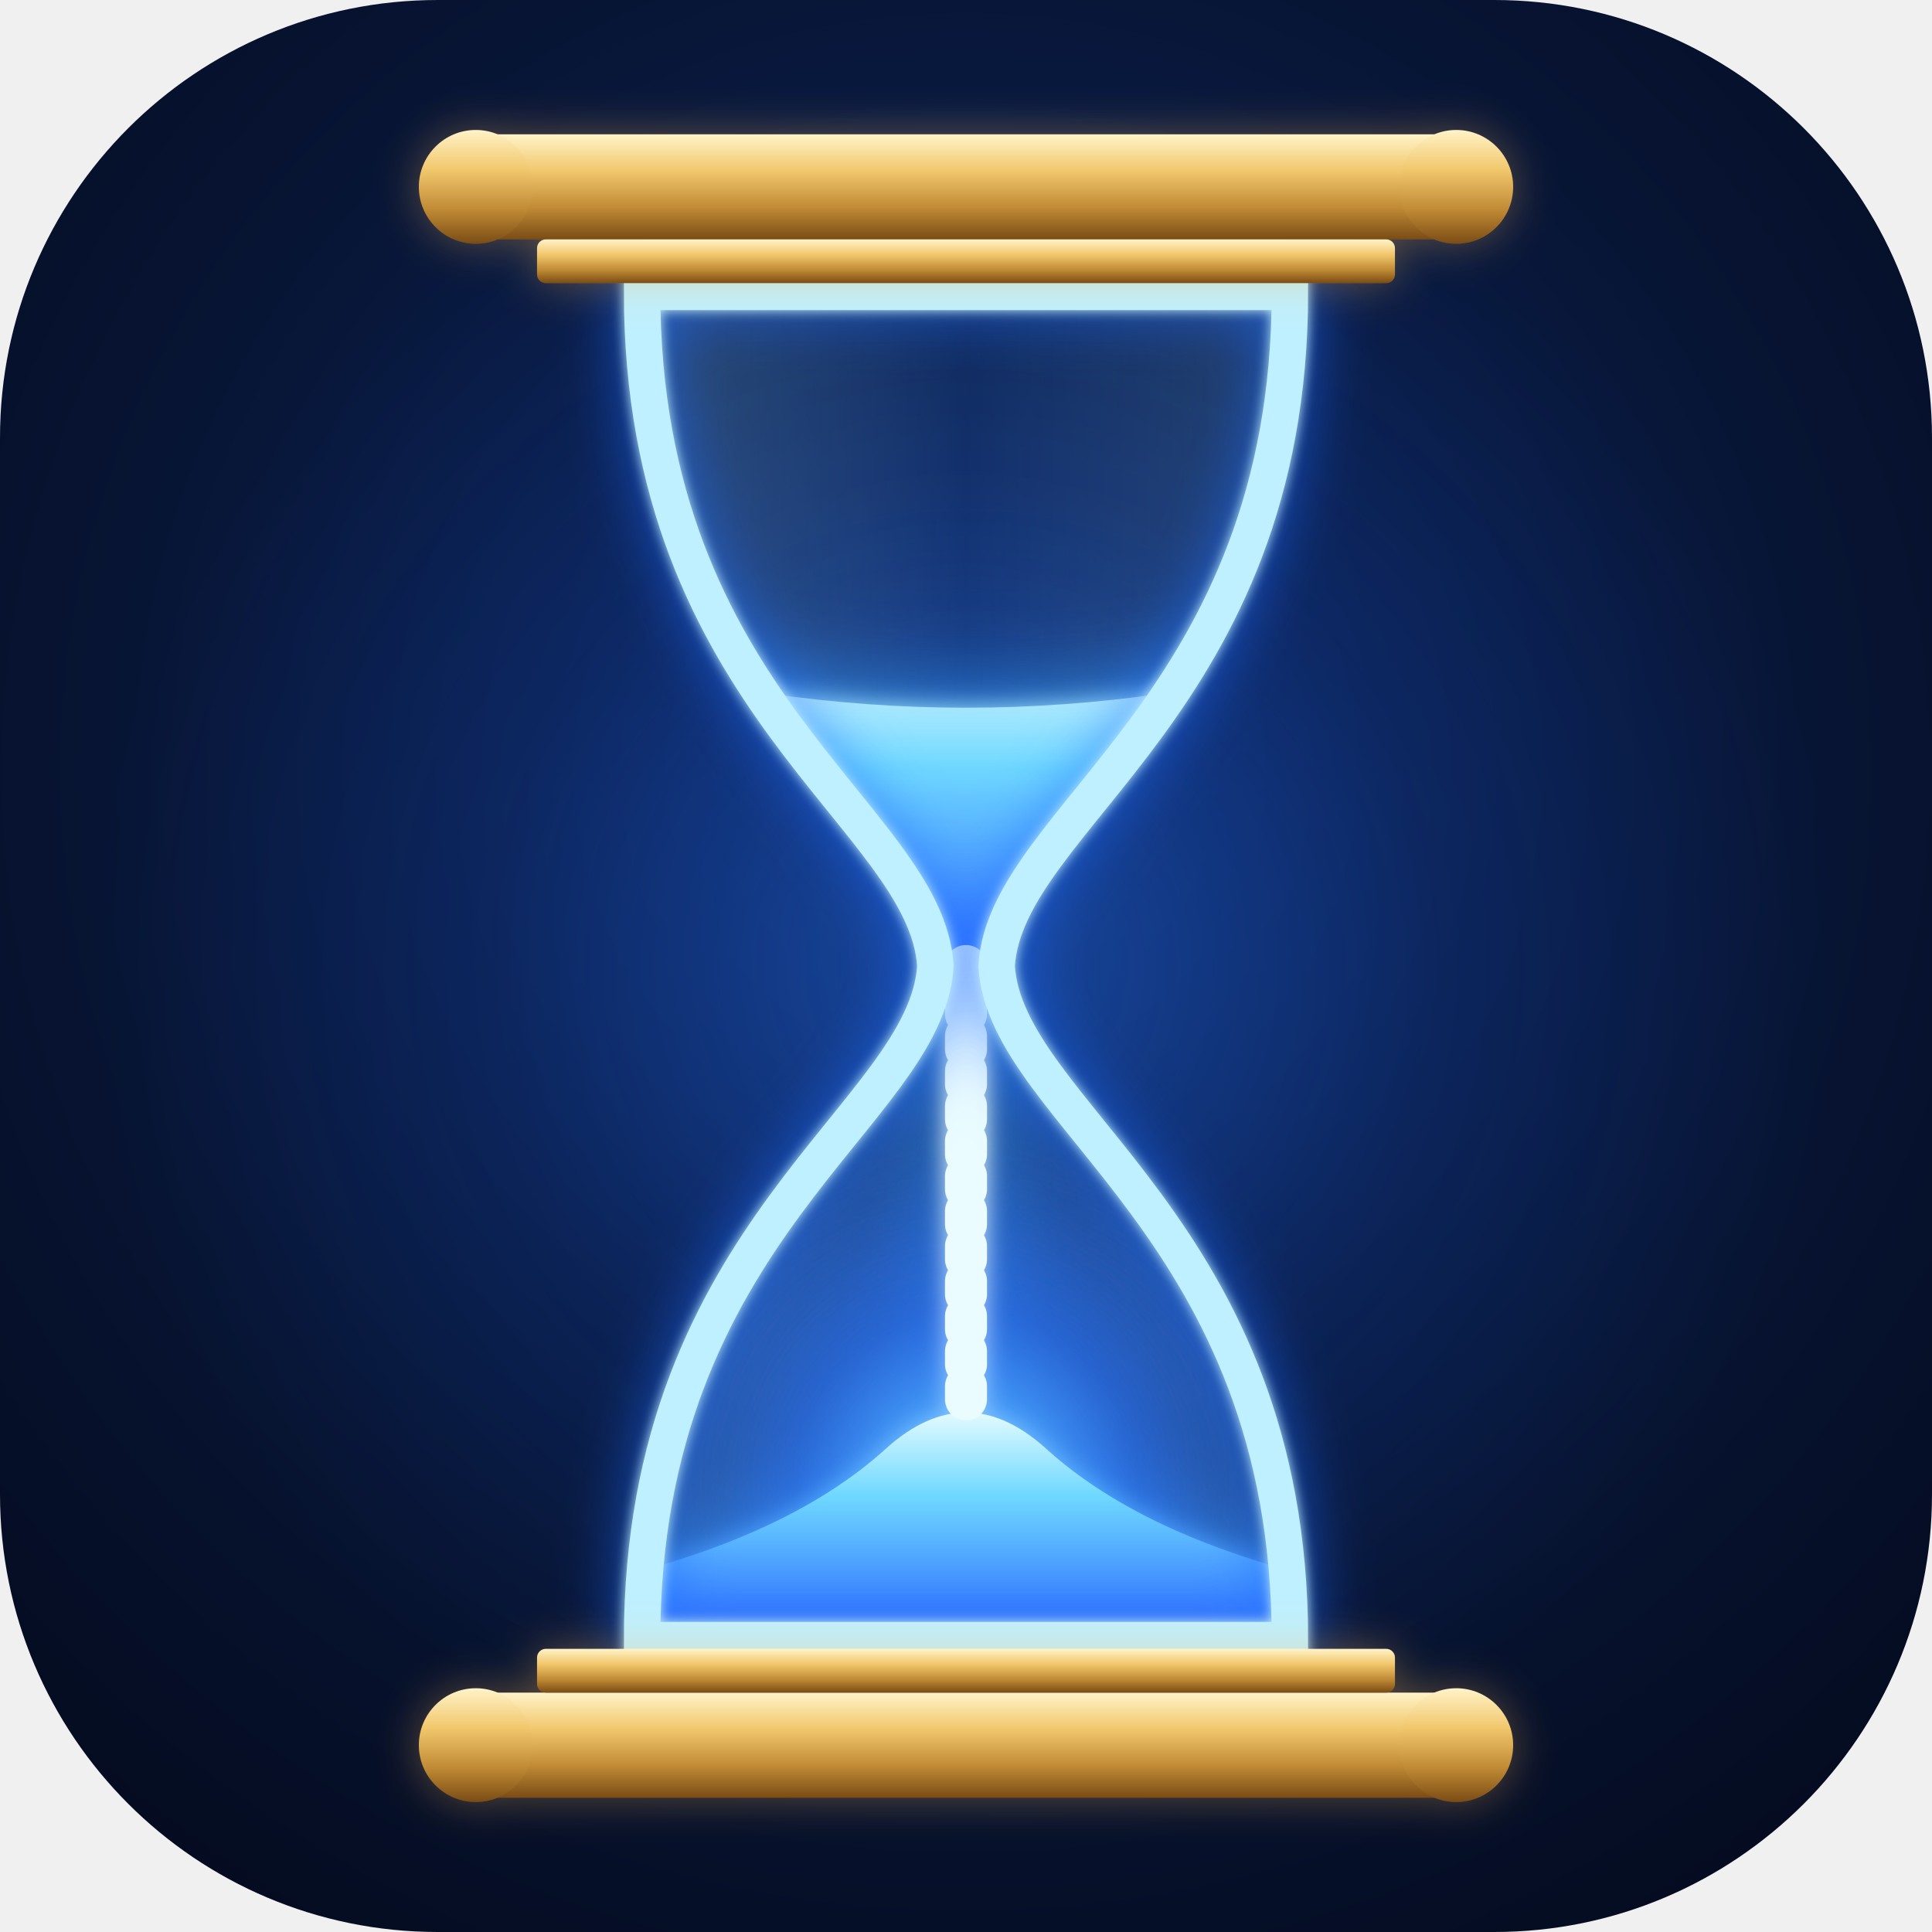
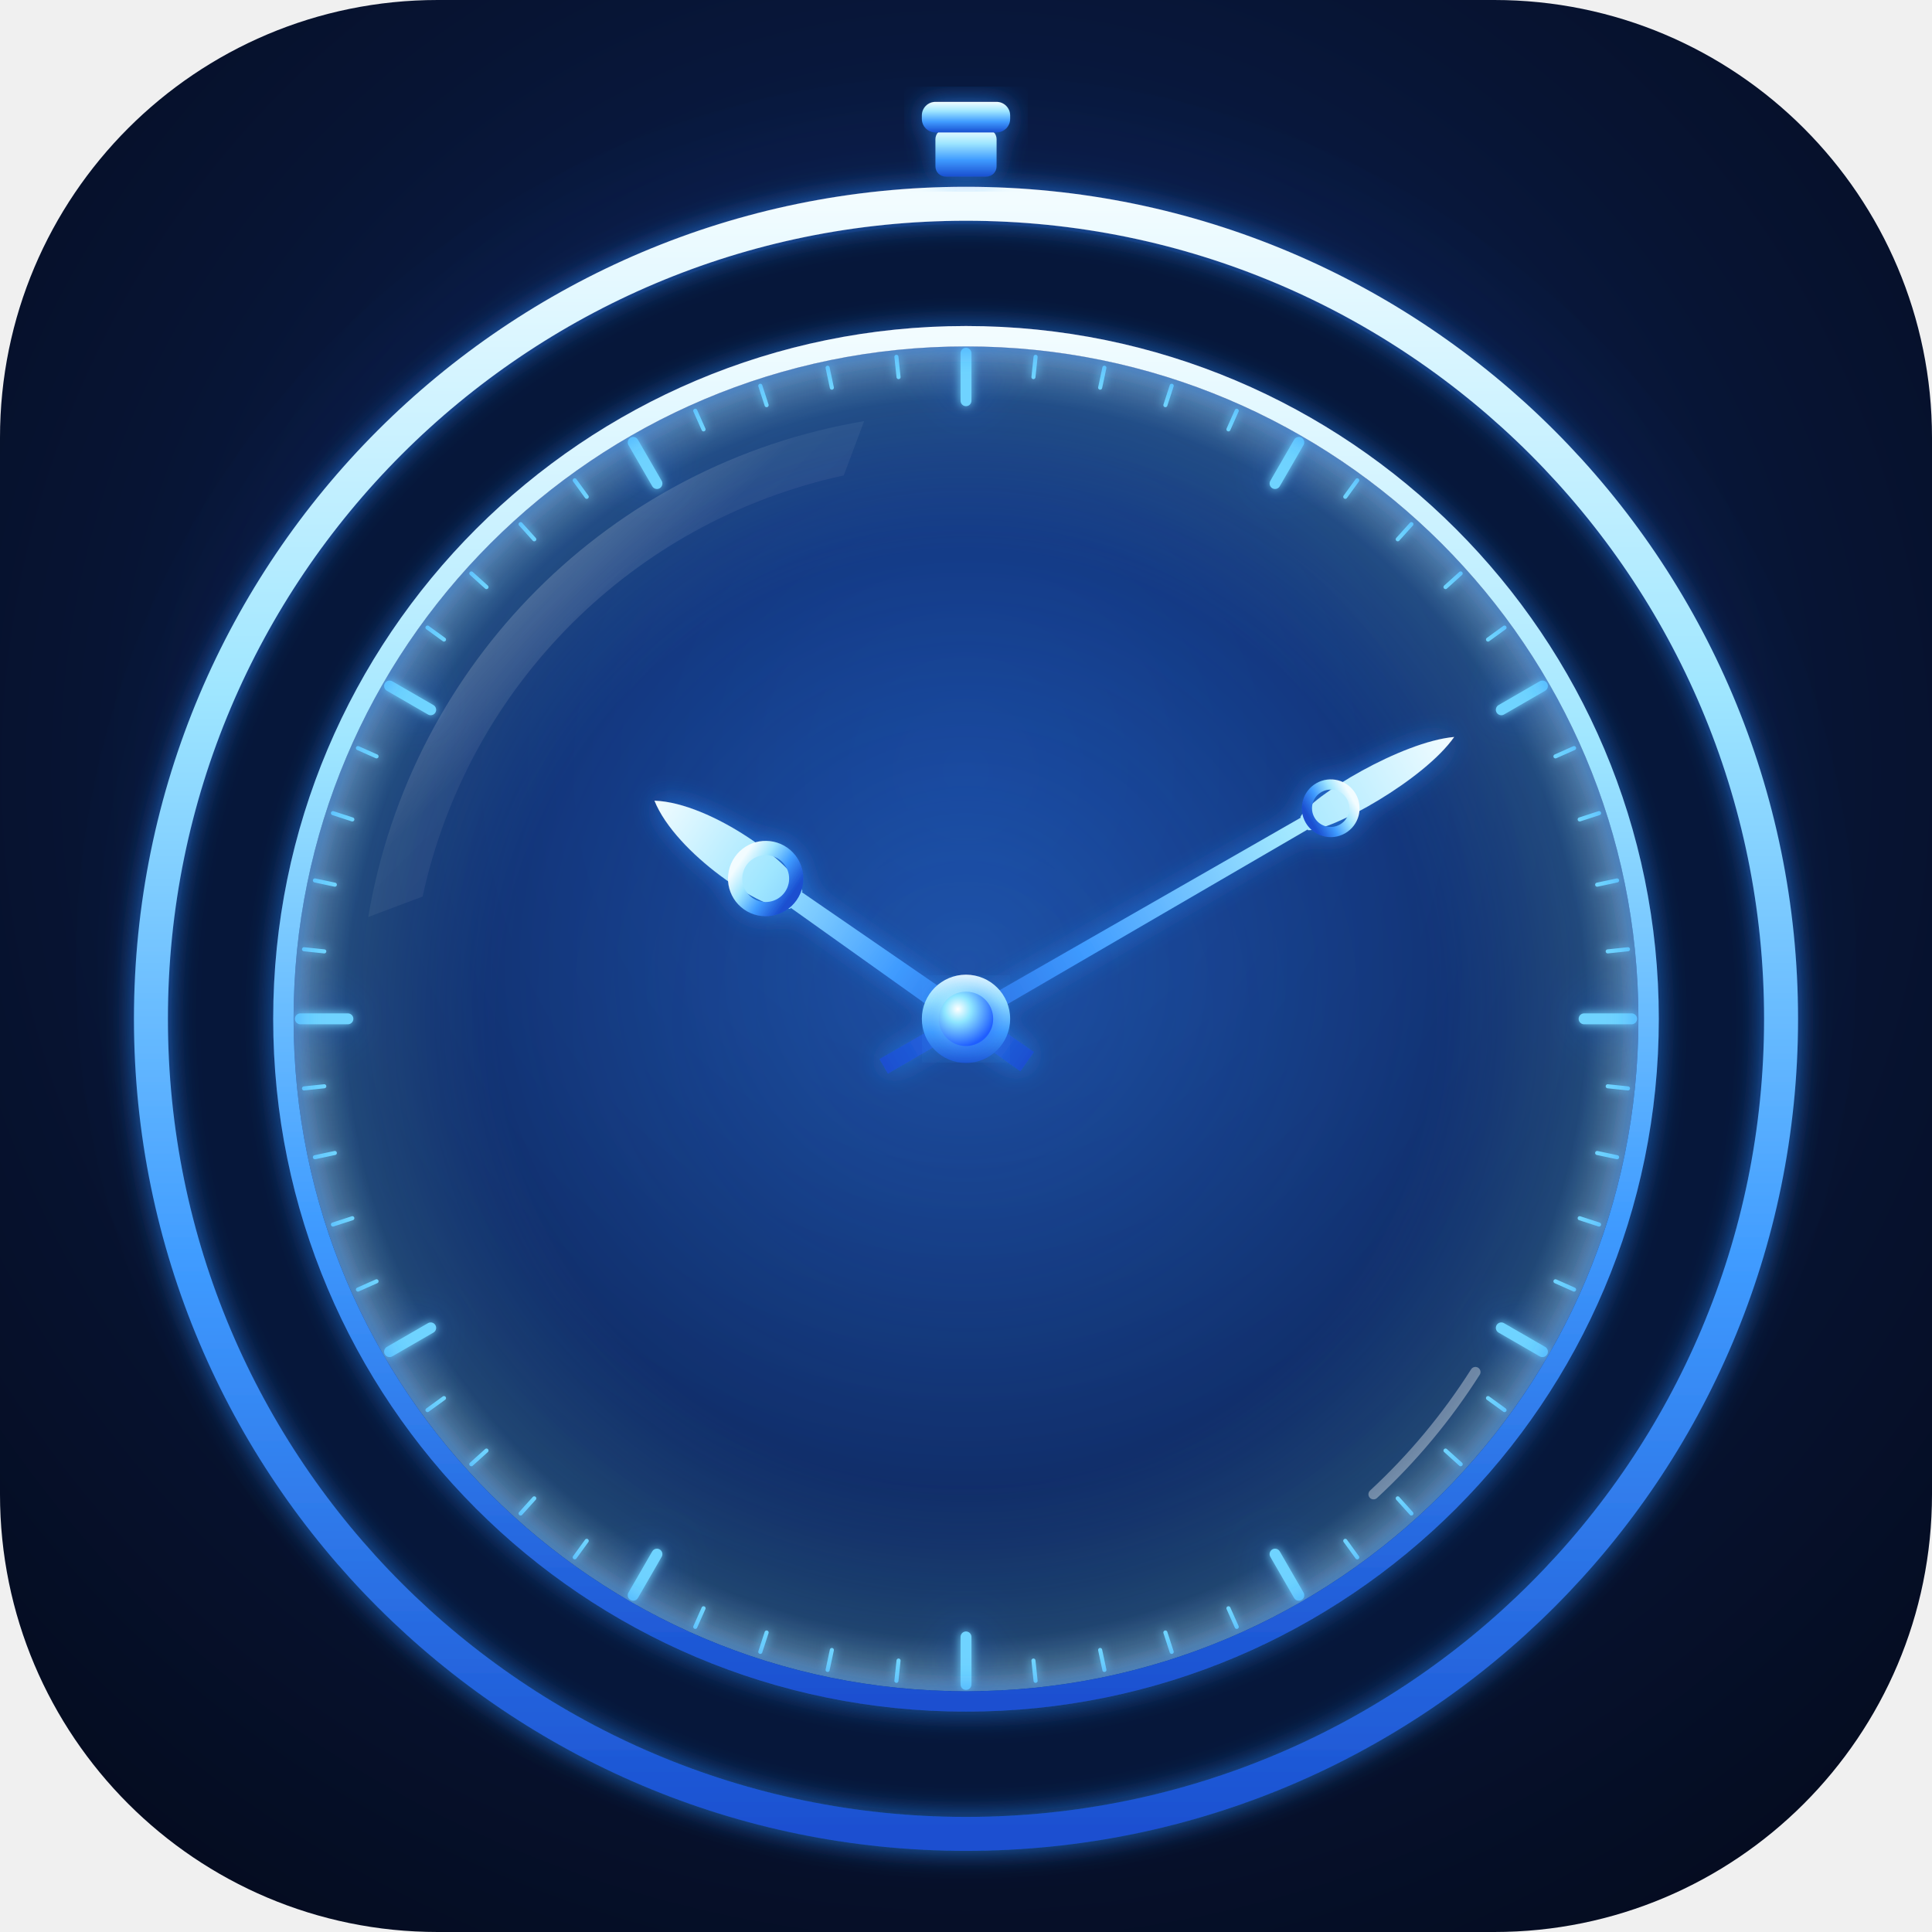
<svg xmlns="http://www.w3.org/2000/svg" viewBox="0 0 512 512" width="64" height="64" role="img" aria-label="Chronos">
  <defs>
    <linearGradient id="fgold" x1="0" y1="0" x2="0" y2="1">
-       <stop offset="0" stop-color="#fff3c8" />
-       <stop offset=".35" stop-color="#f1c76c" />
-       <stop offset=".7" stop-color="#c08a35" />
-       <stop offset="1" stop-color="#7a4c15" />
+       <stop offset="0" stop-color="#f2fcff" />
+       <stop offset=".3" stop-color="#9fe6ff" />
+       <stop offset=".65" stop-color="#3f9bff" />
+       <stop offset="1" stop-color="#1a4fd0" />
    </linearGradient>
-     <linearGradient id="fcol" x1="0" y1="0" x2="1" y2="0">
-       <stop offset="0" stop-color="#6b4212" />
-       <stop offset=".38" stop-color="#ffe7a6" />
-       <stop offset=".62" stop-color="#d09a43" />
-       <stop offset="1" stop-color="#5e3a0f" />
+     <radialGradient id="fglass" cx="50%" cy="50%" r="50%">
+       <stop offset="0" stop-color="#6fd3ff" stop-opacity=".05" />
+       <stop offset=".7" stop-color="#3d8bff" stop-opacity=".1" />
+       <stop offset=".93" stop-color="#6fd3ff" stop-opacity=".22" />
+       <stop offset="1" stop-color="#bff0ff" stop-opacity=".45" />
+     </radialGradient>
+     <linearGradient id="fshine" x1="0" y1="0" x2="1" y2="1">
+       <stop offset="0" stop-color="#fff" stop-opacity=".55" />
+       <stop offset=".45" stop-color="#fff" stop-opacity=".06" />
+       <stop offset="1" stop-color="#fff" stop-opacity="0" />
    </linearGradient>
-     <linearGradient id="fsand" x1="0" y1="0" x2="0" y2="1">
-       <stop offset="0" stop-color="#e3fbff" />
-       <stop offset=".35" stop-color="#6fd8ff" />
-       <stop offset="1" stop-color="#2560ff" />
-     </linearGradient>
-     <linearGradient id="fglass" x1="0" y1="0" x2="1" y2="0">
-       <stop offset="0" stop-color="#9fe4ff" stop-opacity=".22" />
-       <stop offset=".5" stop-color="#9fe4ff" stop-opacity=".04" />
-       <stop offset="1" stop-color="#9fe4ff" stop-opacity=".16" />
-     </linearGradient>
-     <radialGradient id="fneb" cx="50%" cy="50%" r="50%">
-       <stop offset="0" stop-color="#5fc8ff" stop-opacity=".75" />
-       <stop offset=".5" stop-color="#2a6dff" stop-opacity=".3" />
-       <stop offset="1" stop-color="#2a6dff" stop-opacity="0" />
+     <radialGradient id="forb" cx="35%" cy="32%" r="70%">
+       <stop offset="0" stop-color="#ffffff" />
+       <stop offset=".35" stop-color="#8fe6ff" />
+       <stop offset="1" stop-color="#1f5eff" />
    </radialGradient>
    <radialGradient id="fcore" cx="50%" cy="50%" r="50%">
-       <stop offset="0" stop-color="#2a7dff" stop-opacity=".42" />
-       <stop offset=".55" stop-color="#1e6bff" stop-opacity=".12" />
+       <stop offset="0" stop-color="#2a7dff" stop-opacity=".45" />
+       <stop offset=".6" stop-color="#1e6bff" stop-opacity=".14" />
      <stop offset="1" stop-color="#1e6bff" stop-opacity="0" />
    </radialGradient>
    <radialGradient id="ftile" cx="50%" cy="40%" r="75%">
      <stop offset="0" stop-color="#0d2763" />
      <stop offset=".6" stop-color="#071433" />
      <stop offset="1" stop-color="#040a1c" />
-     </radialGradient>
-     <radialGradient id="forb" cx="35%" cy="32%" r="70%">
-       <stop offset="0" stop-color="#ffffff" />
-       <stop offset=".35" stop-color="#8fe6ff" />
-       <stop offset="1" stop-color="#1f5eff" />
    </radialGradient>
    <linearGradient id="fword" x1="0" y1="0" x2="0" y2="1">
      <stop offset="0" stop-color="#ffffff" />
      <stop offset=".55" stop-color="#c4ecff" />
      <stop offset="1" stop-color="#62b6ff" />
    </linearGradient>
    <filter id="fglow" x="-30%" y="-30%" width="160%" height="160%" color-interpolation-filters="sRGB">
      <feGaussianBlur in="SourceAlpha" stdDeviation="7" result="a" />
      <feFlood flood-color="#1e6bff" flood-opacity="0.85" />
      <feComposite in2="a" operator="in" result="h" />
      <feGaussianBlur in="SourceGraphic" stdDeviation="1.4" result="s" />
      <feMerge>
        <feMergeNode in="h" />
        <feMergeNode in="s" />
        <feMergeNode in="SourceGraphic" />
      </feMerge>
    </filter>
    <filter id="fhot" x="-30%" y="-30%" width="160%" height="160%" color-interpolation-filters="sRGB">
-       <feGaussianBlur in="SourceAlpha" stdDeviation="11" result="a" />
+       <feGaussianBlur in="SourceAlpha" stdDeviation="10" result="a" />
      <feFlood flood-color="#3aa0ff" flood-opacity="1" />
      <feComposite in2="a" operator="in" result="h" />
-       <feGaussianBlur in="SourceGraphic" stdDeviation="2.6" result="s" />
+       <feGaussianBlur in="SourceGraphic" stdDeviation="2.2" result="s" />
      <feMerge>
        <feMergeNode in="h" />
        <feMergeNode in="s" />
        <feMergeNode in="SourceGraphic" />
      </feMerge>
    </filter>
    <filter id="fsoft" x="-30%" y="-30%" width="160%" height="160%" color-interpolation-filters="sRGB">
      <feGaussianBlur in="SourceAlpha" stdDeviation="9" result="a" />
      <feFlood flood-color="#1e6bff" flood-opacity="0.7" />
      <feComposite in2="a" operator="in" result="h" />
      <feGaussianBlur in="SourceGraphic" stdDeviation="1" result="s" />
      <feMerge>
        <feMergeNode in="h" />
        <feMergeNode in="s" />
        <feMergeNode in="SourceGraphic" />
      </feMerge>
    </filter>
    <filter id="fwarm" x="-20%" y="-20%" width="140%" height="140%">
-       <feGaussianBlur in="SourceAlpha" stdDeviation="5" result="a" />
-       <feFlood flood-color="#ffb84d" flood-opacity=".35" />
+       <feGaussianBlur in="SourceAlpha" stdDeviation="4" result="a" />
+       <feFlood flood-color="#2a8cff" flood-opacity=".7" />
      <feComposite in2="a" operator="in" result="g" />
      <feMerge>
        <feMergeNode in="g" />
        <feMergeNode in="SourceGraphic" />
      </feMerge>
    </filter>
  </defs>
  <rect width="512" height="512" rx="116" fill="url(#ftile)" />
-   <circle cx="256" cy="256" r="230" fill="url(#fcore)" />
-   <g transform="translate(256 256) scale(1.16)">
-     <clipPath id="fclip">
-       <path d="M-74 -154 C-74 -60 -9 -34 -7 0 C-9 34 -74 60 -74 154 L74 154 C74 60 9 34 7 0 C9 -34 74 -60 74 -154 Z" />
+   <circle cx="256" cy="256" r="236" fill="url(#fcore)" />
+   <g transform="translate(256 270) scale(0.9) translate(-256 -256)">
+     <clipPath id="fface">
+       <circle cx="256" cy="256" r="198" />
    </clipPath>
-     <path d="M-74 -154 C-74 -60 -9 -34 -7 0 C-9 34 -74 60 -74 154 L74 154 C74 60 9 34 7 0 C9 -34 74 -60 74 -154 Z" fill="url(#fglass)" />
-     <g clip-path="url(#fclip)" filter="url(#fhot)">
-       <circle cx="0" cy="118" r="78" fill="url(#fneb)" />
-       <path d="M-90 -72 Q0 -46 90 -72 L90 4 L-90 4 Z" fill="url(#fsand)" opacity=".92" />
-       <path d="M-90 156 L-90 142 Q-42 132 -18 110 Q0 94 18 110 Q42 132 90 142 L90 156 Z" fill="url(#fsand)" />
-       <path class="sand" d="M0 0 L0 100" stroke="#eafcff" stroke-width="9.6" stroke-dasharray="3 5" stroke-linecap="round" />
+     <circle cx="256" cy="256" r="198" fill="url(#fglass)" />
+     <g stroke="#6fd3ff" stroke-linecap="round" filter="url(#fglow)">
+       <path d="M256 74 L256 60" stroke-width="3.2" />
+       <path d="M275.86 67.04 L276.49 61.07" stroke-width="1.2" />
+       <path d="M295.5 70.15 L296.75 64.28" stroke-width="1.2" />
+       <path d="M314.71 75.3 L316.57 69.59" stroke-width="1.2" />
+       <path d="M333.28 82.43 L335.72 76.95" stroke-width="1.2" />
+       <path d="M347 98.38 L354 86.26" stroke-width="3.2" />
+       <path d="M367.68 102.29 L371.21 97.43" stroke-width="1.2" />
+       <path d="M383.13 114.8 L387.15 110.34" stroke-width="1.2" />
+       <path d="M397.2 128.87 L401.66 124.85" stroke-width="1.2" />
+       <path d="M409.71 144.32 L414.57 140.79" stroke-width="1.2" />
+       <path d="M413.62 165 L425.74 158" stroke-width="3.2" />
+       <path d="M429.57 178.72 L435.05 176.28" stroke-width="1.2" />
+       <path d="M436.7 197.29 L442.41 195.43" stroke-width="1.2" />
+       <path d="M441.85 216.5 L447.72 215.25" stroke-width="1.2" />
+       <path d="M444.96 236.14 L450.93 235.51" stroke-width="1.2" />
+       <path d="M438 256 L452 256" stroke-width="3.2" />
+       <path d="M444.96 275.86 L450.93 276.49" stroke-width="1.2" />
+       <path d="M441.85 295.5 L447.72 296.75" stroke-width="1.2" />
+       <path d="M436.7 314.71 L442.41 316.57" stroke-width="1.2" />
+       <path d="M429.57 333.28 L435.05 335.72" stroke-width="1.2" />
+       <path d="M413.62 347 L425.74 354" stroke-width="3.2" />
+       <path d="M409.71 367.68 L414.57 371.21" stroke-width="1.2" />
+       <path d="M397.2 383.13 L401.66 387.15" stroke-width="1.2" />
+       <path d="M383.13 397.2 L387.15 401.66" stroke-width="1.2" />
+       <path d="M367.68 409.71 L371.21 414.57" stroke-width="1.2" />
+       <path d="M347 413.62 L354 425.74" stroke-width="3.2" />
+       <path d="M333.28 429.57 L335.72 435.05" stroke-width="1.2" />
+       <path d="M314.71 436.7 L316.57 442.41" stroke-width="1.2" />
+       <path d="M295.5 441.85 L296.75 447.72" stroke-width="1.2" />
+       <path d="M275.86 444.96 L276.49 450.93" stroke-width="1.2" />
+       <path d="M256 438 L256 452" stroke-width="3.2" />
+       <path d="M236.14 444.96 L235.51 450.93" stroke-width="1.2" />
+       <path d="M216.5 441.85 L215.25 447.72" stroke-width="1.2" />
+       <path d="M197.29 436.7 L195.43 442.41" stroke-width="1.2" />
+       <path d="M178.72 429.57 L176.28 435.05" stroke-width="1.2" />
+       <path d="M165 413.62 L158 425.74" stroke-width="3.2" />
+       <path d="M144.32 409.71 L140.79 414.57" stroke-width="1.2" />
+       <path d="M128.87 397.2 L124.85 401.66" stroke-width="1.2" />
+       <path d="M114.8 383.13 L110.34 387.15" stroke-width="1.2" />
+       <path d="M102.29 367.68 L97.43 371.21" stroke-width="1.2" />
+       <path d="M98.38 347 L86.26 354" stroke-width="3.2" />
+       <path d="M82.43 333.28 L76.95 335.72" stroke-width="1.2" />
+       <path d="M75.3 314.71 L69.59 316.57" stroke-width="1.2" />
+       <path d="M70.15 295.5 L64.28 296.75" stroke-width="1.2" />
+       <path d="M67.04 275.86 L61.07 276.49" stroke-width="1.2" />
+       <path d="M74 256 L60 256" stroke-width="3.2" />
+       <path d="M67.04 236.14 L61.07 235.51" stroke-width="1.2" />
+       <path d="M70.15 216.5 L64.28 215.25" stroke-width="1.2" />
+       <path d="M75.3 197.29 L69.59 195.43" stroke-width="1.2" />
+       <path d="M82.43 178.72 L76.95 176.28" stroke-width="1.2" />
+       <path d="M98.38 165 L86.26 158" stroke-width="3.2" />
+       <path d="M102.29 144.32 L97.43 140.79" stroke-width="1.2" />
+       <path d="M114.8 128.87 L110.34 124.85" stroke-width="1.2" />
+       <path d="M128.87 114.8 L124.85 110.34" stroke-width="1.2" />
+       <path d="M144.32 102.29 L140.79 97.43" stroke-width="1.2" />
+       <path d="M165 98.38 L158 86.26" stroke-width="3.2" />
+       <path d="M178.72 82.43 L176.28 76.95" stroke-width="1.2" />
+       <path d="M197.29 75.3 L195.43 69.59" stroke-width="1.2" />
+       <path d="M216.5 70.15 L215.25 64.28" stroke-width="1.2" />
+       <path d="M236.14 67.04 L235.51 61.07" stroke-width="1.2" />
    </g>
-     <path d="M-74 -154 C-74 -60 -9 -34 -7 0 C-9 34 -74 60 -74 154 L74 154 C74 60 9 34 7 0 C9 -34 74 -60 74 -154 Z" fill="none" stroke="#bff0ff" stroke-width="8.32" filter="url(#fglow)" />
+     <circle cx="256" cy="256" r="219" fill="none" stroke="#06173a" stroke-width="30" />
    <g filter="url(#fwarm)">
-       <rect x="-112" y="-190" width="224" height="24" rx="5" fill="url(#fgold)" />
-       <rect x="-98" y="-166" width="196" height="10" rx="2" fill="url(#fgold)" />
-       <circle cx="-112" cy="-178" r="13" fill="url(#fgold)" />
-       <circle cx="112" cy="-178" r="13" fill="url(#fgold)" />
-       <rect x="-112" y="166" width="224" height="24" rx="5" fill="url(#fgold)" />
-       <rect x="-98" y="156" width="196" height="10" rx="2" fill="url(#fgold)" />
-       <circle cx="-112" cy="178" r="13" fill="url(#fgold)" />
-       <circle cx="112" cy="178" r="13" fill="url(#fgold)" />
+       <circle cx="256" cy="256" r="240" fill="none" stroke="url(#fgold)" stroke-width="10" />
+       <circle cx="256" cy="256" r="201" fill="none" stroke="url(#fgold)" stroke-width="6" />
+     </g>
+     <g filter="url(#fwarm)">
+       <rect x="247" y="-6" width="18" height="14" rx="3" fill="url(#fgold)" />
+       <rect x="243" y="-14" width="26" height="9" rx="4" fill="url(#fgold)" />
+     </g>
+     <path d="M80 226 A178 178 0 0 1 226 80 L220 96 A162 162 0 0 0 96 220 Z" fill="url(#fshine)" />
+     <path d="M376 396 A182 182 0 0 0 406 360" fill="none" stroke="#fff" stroke-opacity=".35" stroke-width="3" stroke-linecap="round" />
+     <g filter="url(#fwarm)">
+       <g transform="rotate(305 256 256)">
+         <g transform="translate(256 256)">
+           <path d="M-3.5 22 L-2.8 -63 L2.8 -63 L3.5 22 Z M0 -112 C9.1 -98 8.4 -67 3.15 -61 L-3.15 -61 C-8.4 -67 -9.1 -98 0 -112 Z" fill="url(#fgold)" />
+           <circle cx="0" cy="-72" r="9" fill="none" stroke="url(#fgold)" stroke-width="4.2" />
+         </g>
+       </g>
+       <g transform="rotate(60 256 256)">
+         <g transform="translate(256 256)">
+           <path d="M-2.5 28 L-2 -117 L2 -117 L2.5 28 Z M0 -166 C6.5 -152 6 -121 2.25 -115 L-2.25 -115 C-6 -121 -6.5 -152 0 -166 Z" fill="url(#fgold)" />
+           <circle cx="0" cy="-124" r="7" fill="none" stroke="url(#fgold)" stroke-width="3" />
+         </g>
+       </g>
+     </g>
+     <circle cx="256" cy="256" r="13" fill="url(#fgold)" />
+     <g filter="url(#fhot)">
+       <circle cx="256" cy="256" r="8" fill="url(#forb)" />
    </g>
  </g>
</svg>
